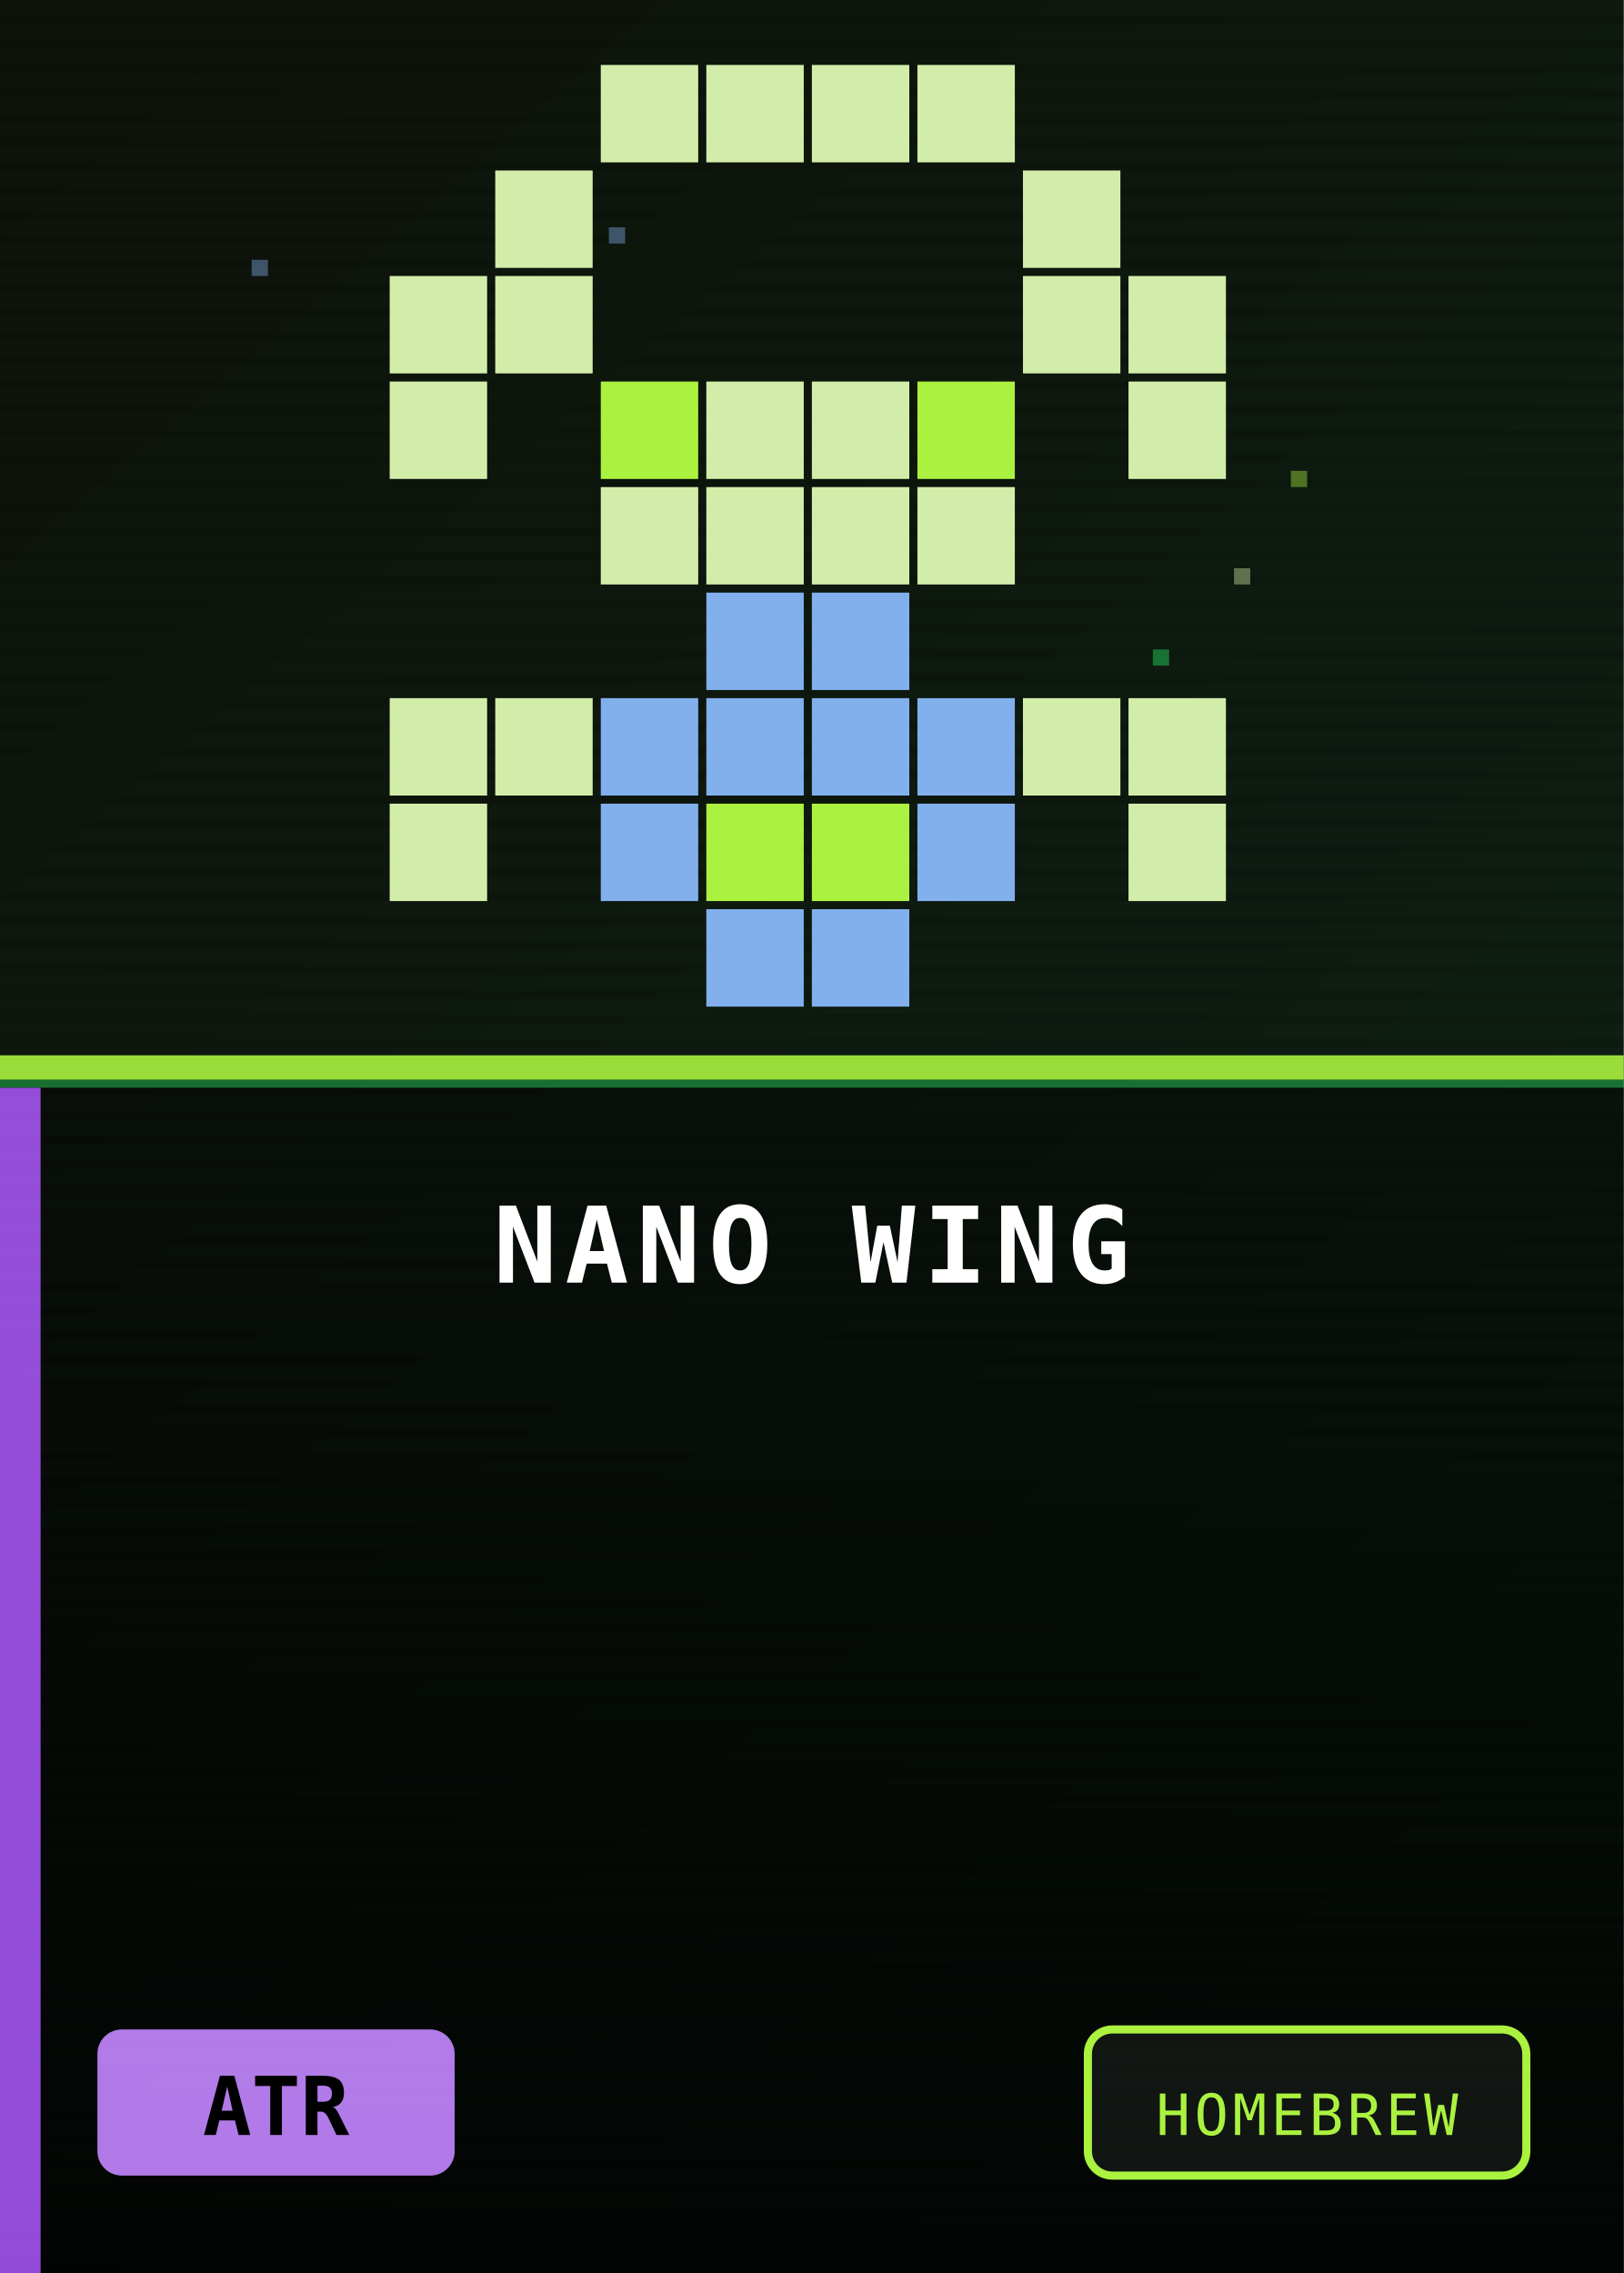
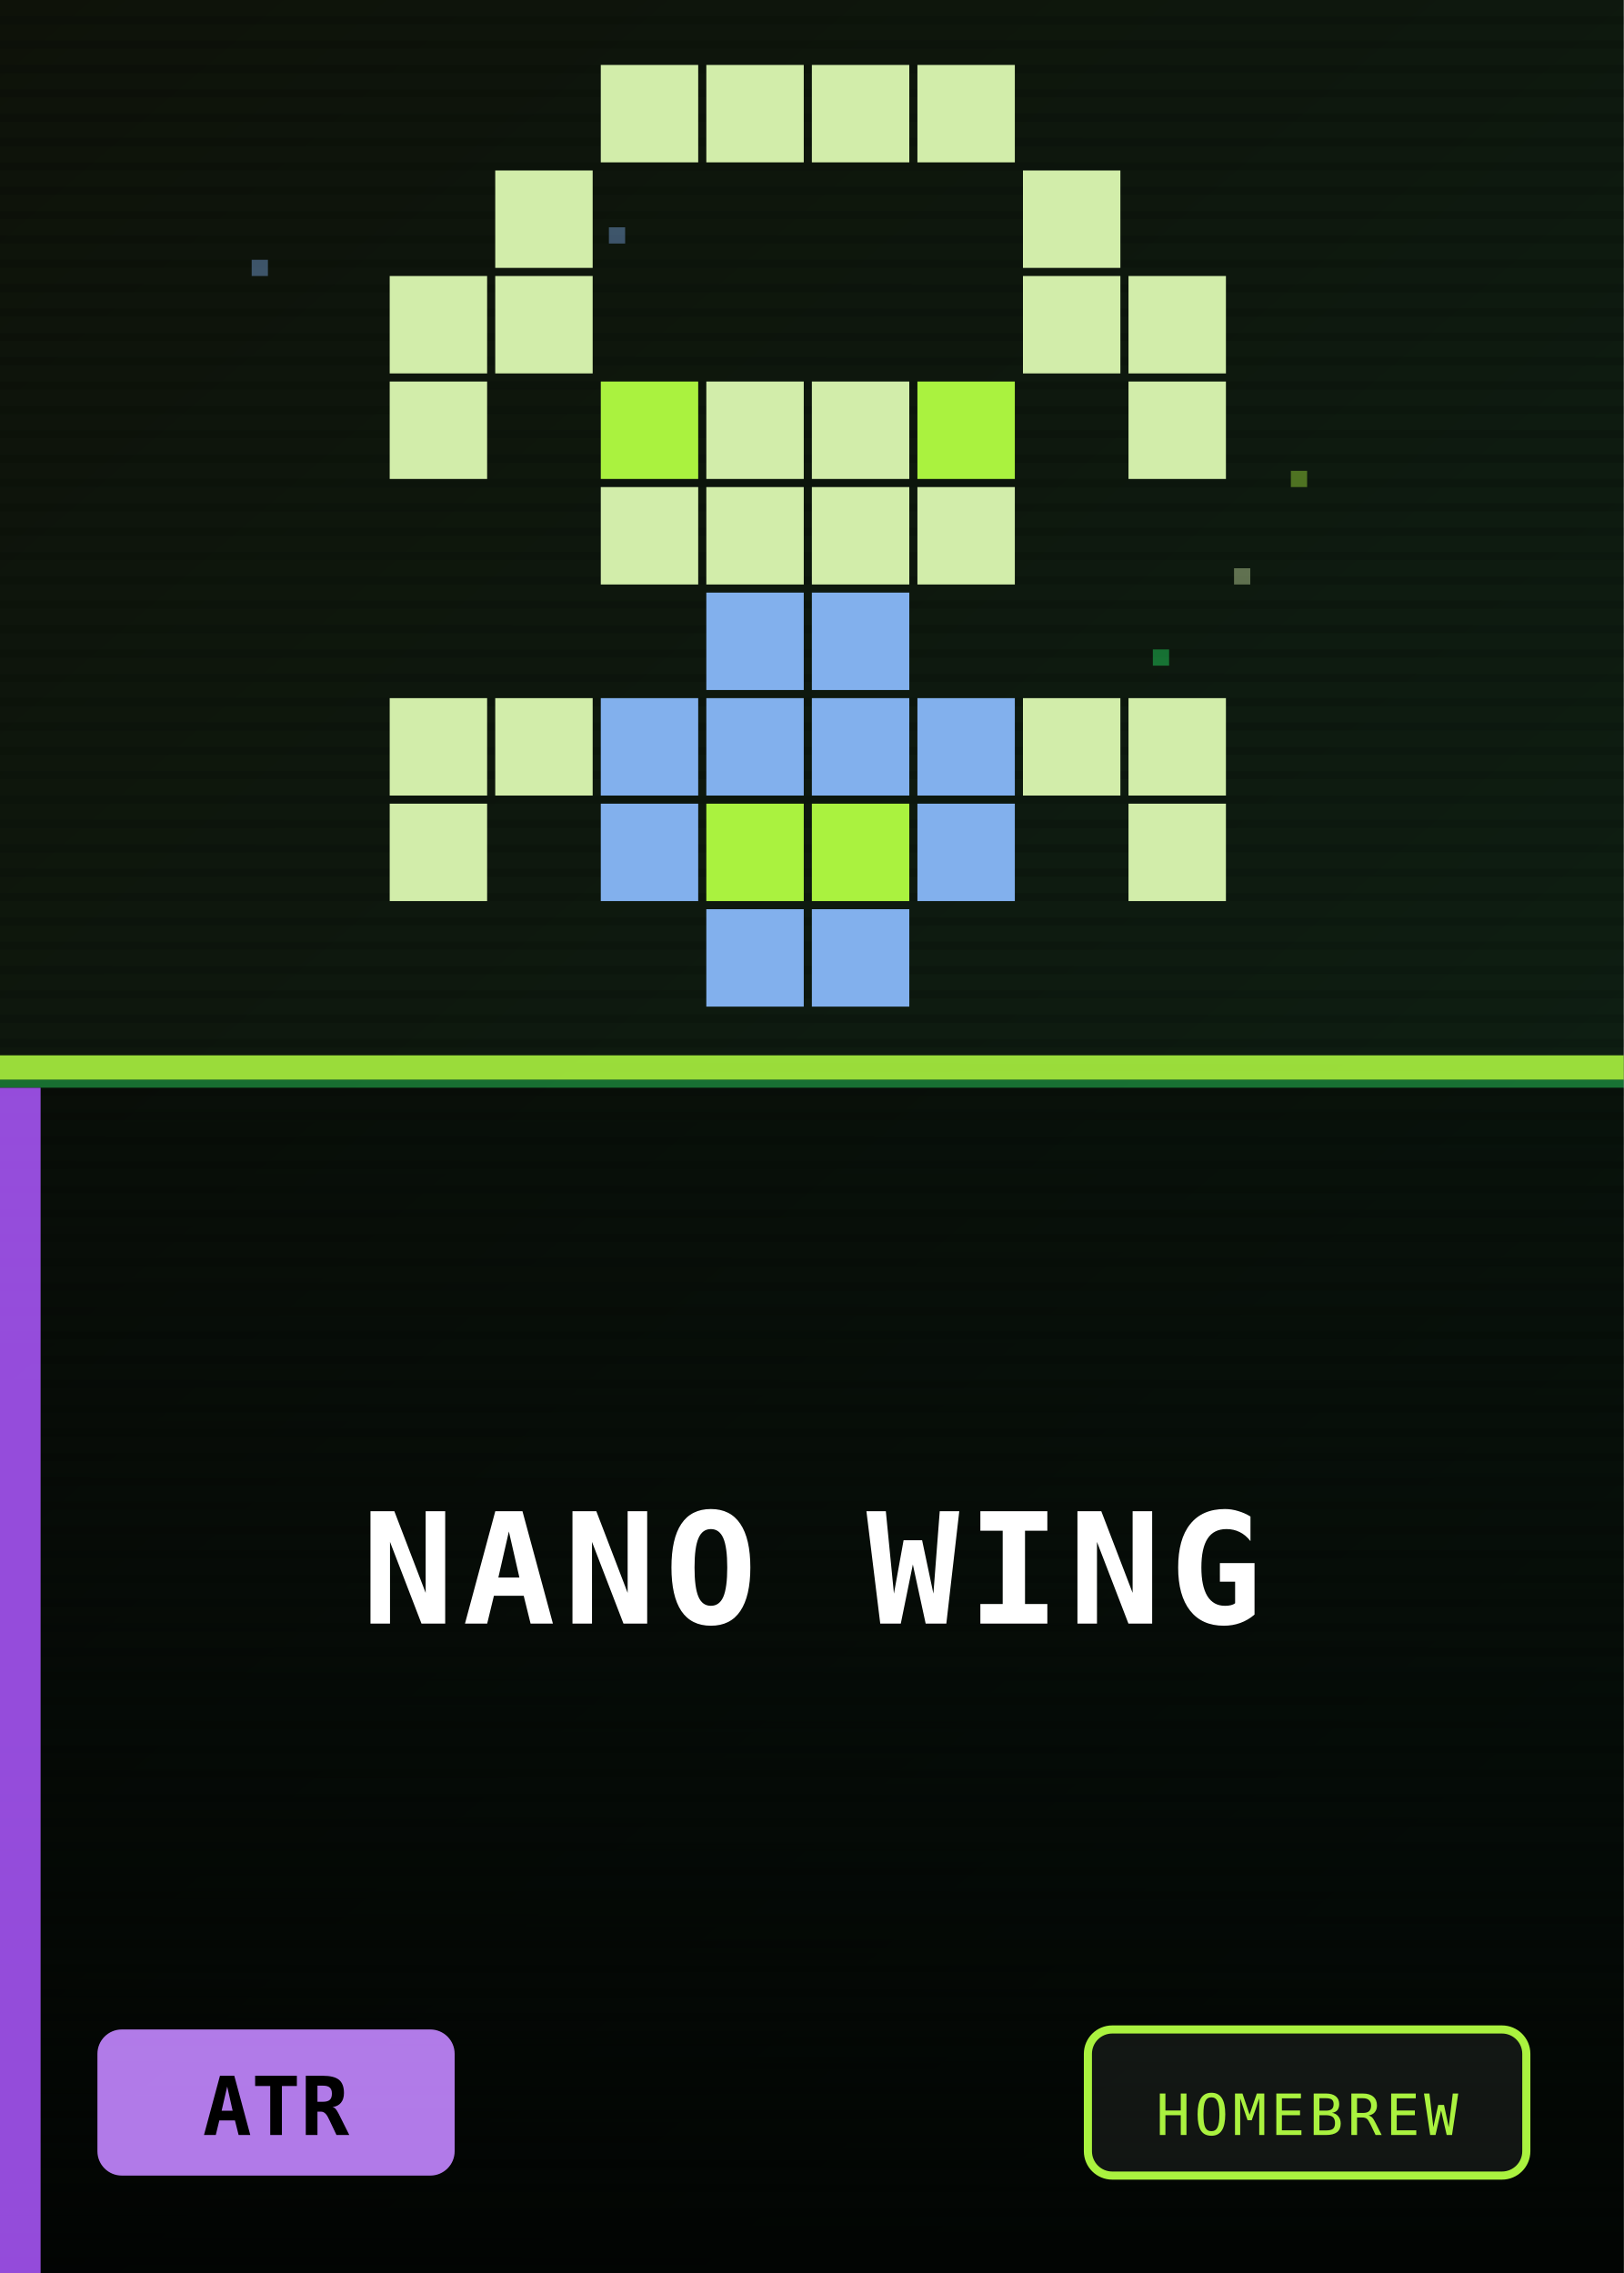
<svg xmlns="http://www.w3.org/2000/svg" viewBox="0 0 200 280" width="200" height="280">
  <defs>
    <linearGradient id="bg855966" x1="0" y1="0" x2="0.6" y2="1">
      <stop offset="0%" stop-color="#12170c" />
      <stop offset="100%" stop-color="#122a1a" />
    </linearGradient>
    <linearGradient id="bot855966" x1="0" y1="0" x2="0" y2="1">
      <stop offset="0%" stop-color="rgba(0,0,0,0.52)" />
      <stop offset="100%" stop-color="rgba(0,0,0,0.88)" />
    </linearGradient>
    <pattern id="scan855966" width="1" height="3" patternUnits="userSpaceOnUse">
      <rect y="2" width="200" height="1" fill="rgba(0,0,0,0.12)" />
    </pattern>
  </defs>
  <rect width="200" height="280" fill="url(#bg855966)" />
  <rect width="200" height="280" fill="url(#scan855966)" />
  <rect x="159" y="58" width="2" height="2" fill="#aaf23f" opacity="0.55" />
  <rect x="142" y="80" width="2" height="2" fill="#27f167" opacity="0.55" />
  <rect x="75" y="28" width="2" height="2" fill="#82b0ed" opacity="0.55" />
  <rect x="152" y="70" width="2" height="2" fill="#d2edaa" opacity="0.55" />
  <rect x="101" y="53" width="2" height="2" fill="#aaf23f" opacity="0.55" />
  <rect x="80" y="94" width="2" height="2" fill="#27f167" opacity="0.55" />
  <rect x="31" y="32" width="2" height="2" fill="#82b0ed" opacity="0.55" />
  <rect x="0" y="0" width="200" height="134" fill="rgba(0,0,0,0.22)" />
  <rect x="74" y="8" width="12" height="12" fill="#d2edaa" />
  <rect x="113" y="8" width="12" height="12" fill="#d2edaa" />
  <rect x="87" y="8" width="12" height="12" fill="#d2edaa" />
  <rect x="100" y="8" width="12" height="12" fill="#d2edaa" />
  <rect x="61" y="21" width="12" height="12" fill="#d2edaa" />
  <rect x="126" y="21" width="12" height="12" fill="#d2edaa" />
  <rect x="48" y="34" width="12" height="12" fill="#d2edaa" />
  <rect x="139" y="34" width="12" height="12" fill="#d2edaa" />
  <rect x="61" y="34" width="12" height="12" fill="#d2edaa" />
  <rect x="126" y="34" width="12" height="12" fill="#d2edaa" />
  <rect x="48" y="47" width="12" height="12" fill="#d2edaa" />
  <rect x="139" y="47" width="12" height="12" fill="#d2edaa" />
  <rect x="74" y="47" width="12" height="12" fill="#aaf23f" />
  <rect x="113" y="47" width="12" height="12" fill="#aaf23f" />
  <rect x="87" y="47" width="12" height="12" fill="#d2edaa" />
  <rect x="100" y="47" width="12" height="12" fill="#d2edaa" />
  <rect x="74" y="60" width="12" height="12" fill="#d2edaa" />
  <rect x="113" y="60" width="12" height="12" fill="#d2edaa" />
  <rect x="87" y="60" width="12" height="12" fill="#d2edaa" />
  <rect x="100" y="60" width="12" height="12" fill="#d2edaa" />
  <rect x="87" y="73" width="12" height="12" fill="#82b0ed" />
  <rect x="100" y="73" width="12" height="12" fill="#82b0ed" />
  <rect x="48" y="86" width="12" height="12" fill="#d2edaa" />
  <rect x="139" y="86" width="12" height="12" fill="#d2edaa" />
  <rect x="61" y="86" width="12" height="12" fill="#d2edaa" />
  <rect x="126" y="86" width="12" height="12" fill="#d2edaa" />
  <rect x="74" y="86" width="12" height="12" fill="#82b0ed" />
  <rect x="113" y="86" width="12" height="12" fill="#82b0ed" />
  <rect x="87" y="86" width="12" height="12" fill="#82b0ed" />
  <rect x="100" y="86" width="12" height="12" fill="#82b0ed" />
  <rect x="48" y="99" width="12" height="12" fill="#d2edaa" />
  <rect x="139" y="99" width="12" height="12" fill="#d2edaa" />
  <rect x="74" y="99" width="12" height="12" fill="#82b0ed" />
  <rect x="113" y="99" width="12" height="12" fill="#82b0ed" />
  <rect x="87" y="99" width="12" height="12" fill="#aaf23f" />
  <rect x="100" y="99" width="12" height="12" fill="#aaf23f" />
  <rect x="87" y="112" width="12" height="12" fill="#82b0ed" />
  <rect x="100" y="112" width="12" height="12" fill="#82b0ed" />
  <rect x="0" y="130" width="200" height="3" fill="#aaf23f" opacity="0.9" />
  <rect x="0" y="133" width="200" height="1" fill="#27f167" opacity="0.4" />
  <rect x="0" y="134" width="200" height="146" fill="url(#bot855966)" />
  <rect x="0" y="134" width="5" height="146" fill="#a855f7" opacity="0.88" />
-   <text x="100" y="158" text-anchor="middle" font-family="monospace,sans-serif" font-size="13" font-weight="900" letter-spacing="1" fill="white">NANO WING</text>
+   <text x="100" y="200" text-anchor="middle" font-family="monospace,sans-serif" font-size="19" font-weight="900" letter-spacing="1" fill="white">NANO WING</text>
  <rect x="12" y="250" width="44" height="18" rx="3" fill="#c084fc" opacity="0.92" />
  <text x="34" y="263" text-anchor="middle" font-family="monospace" font-size="10" font-weight="700" fill="#000">ATR</text>
  <rect x="134" y="250" width="54" height="18" rx="3" fill="rgba(255,255,255,0.06)" stroke="#aaf23f" stroke-width="1" />
  <text x="161" y="263" text-anchor="middle" font-family="monospace" font-size="7" fill="#aaf23f" letter-spacing="0.5">HOMEBREW</text>
</svg>
